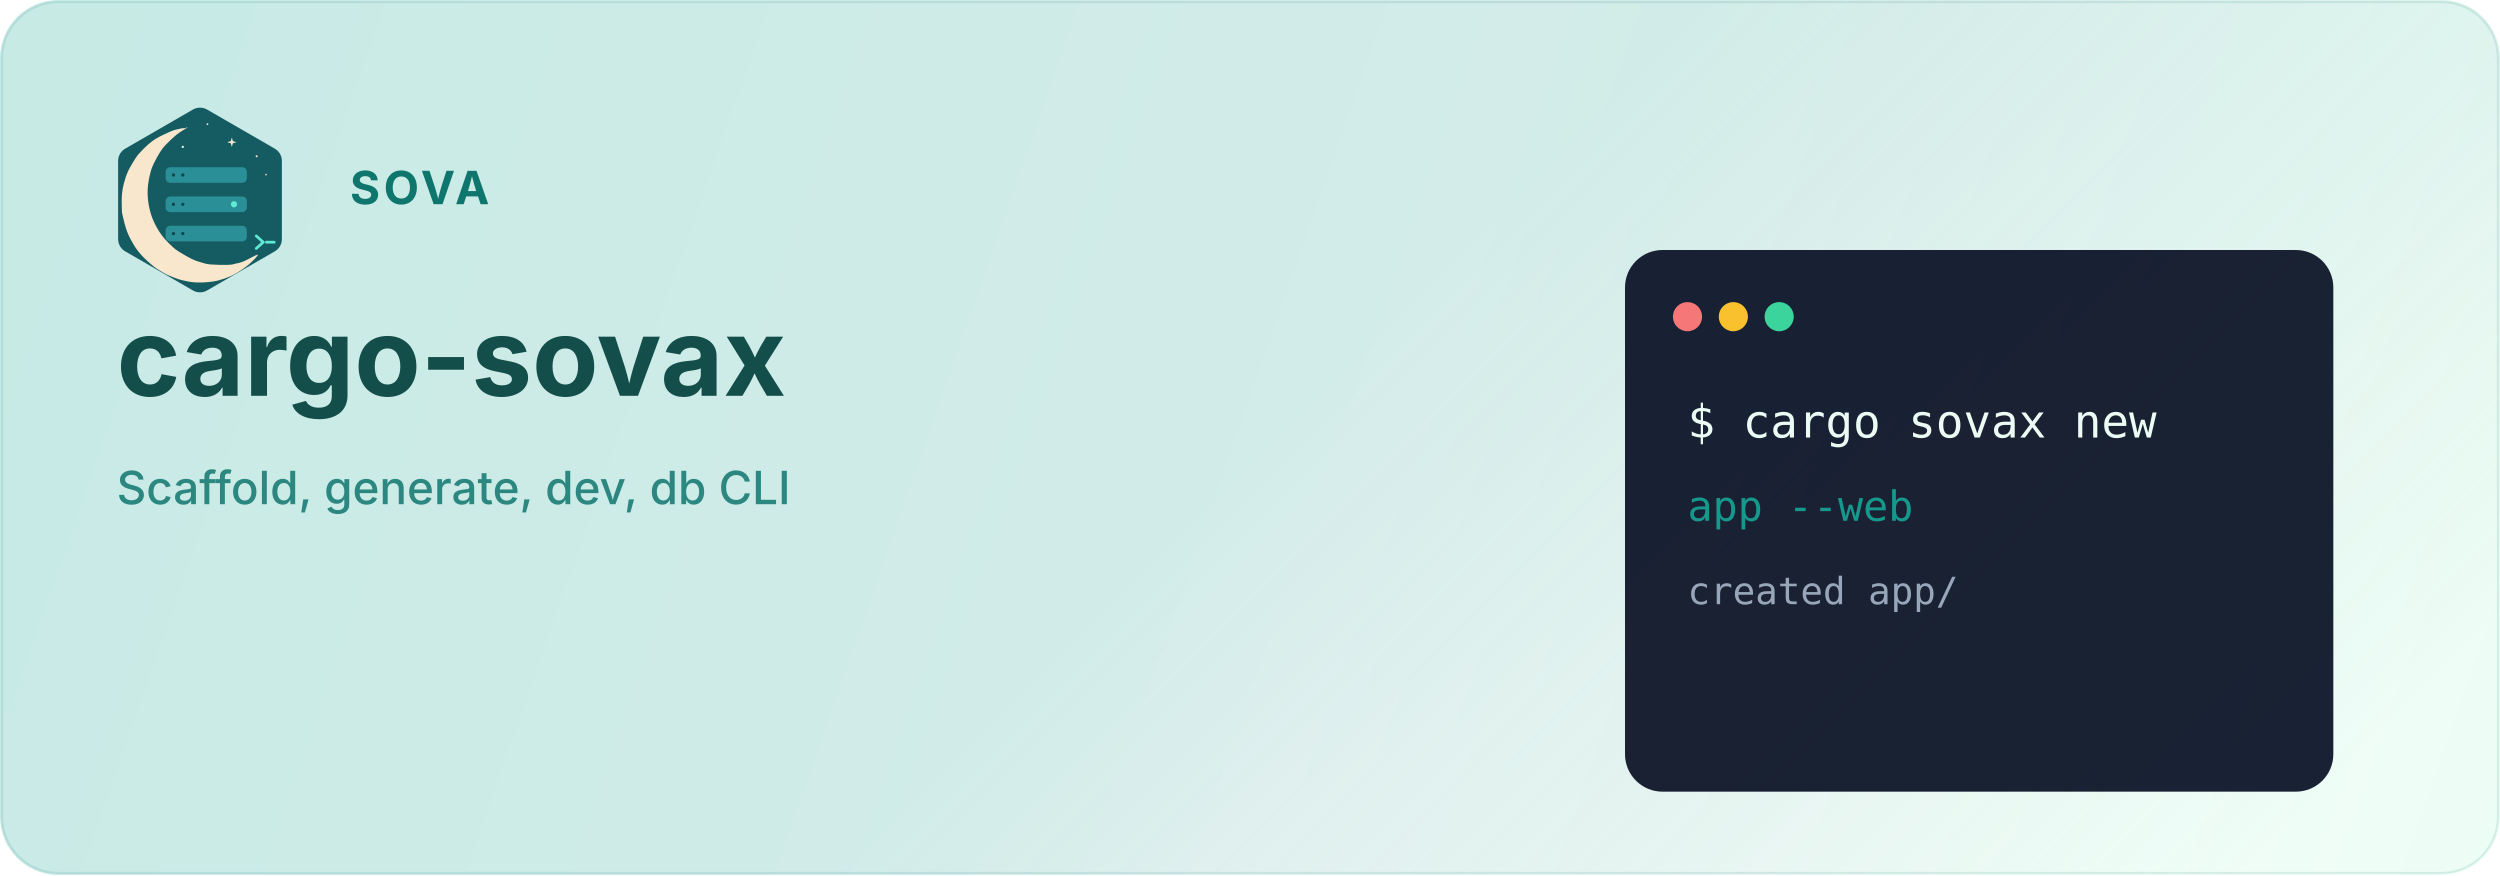
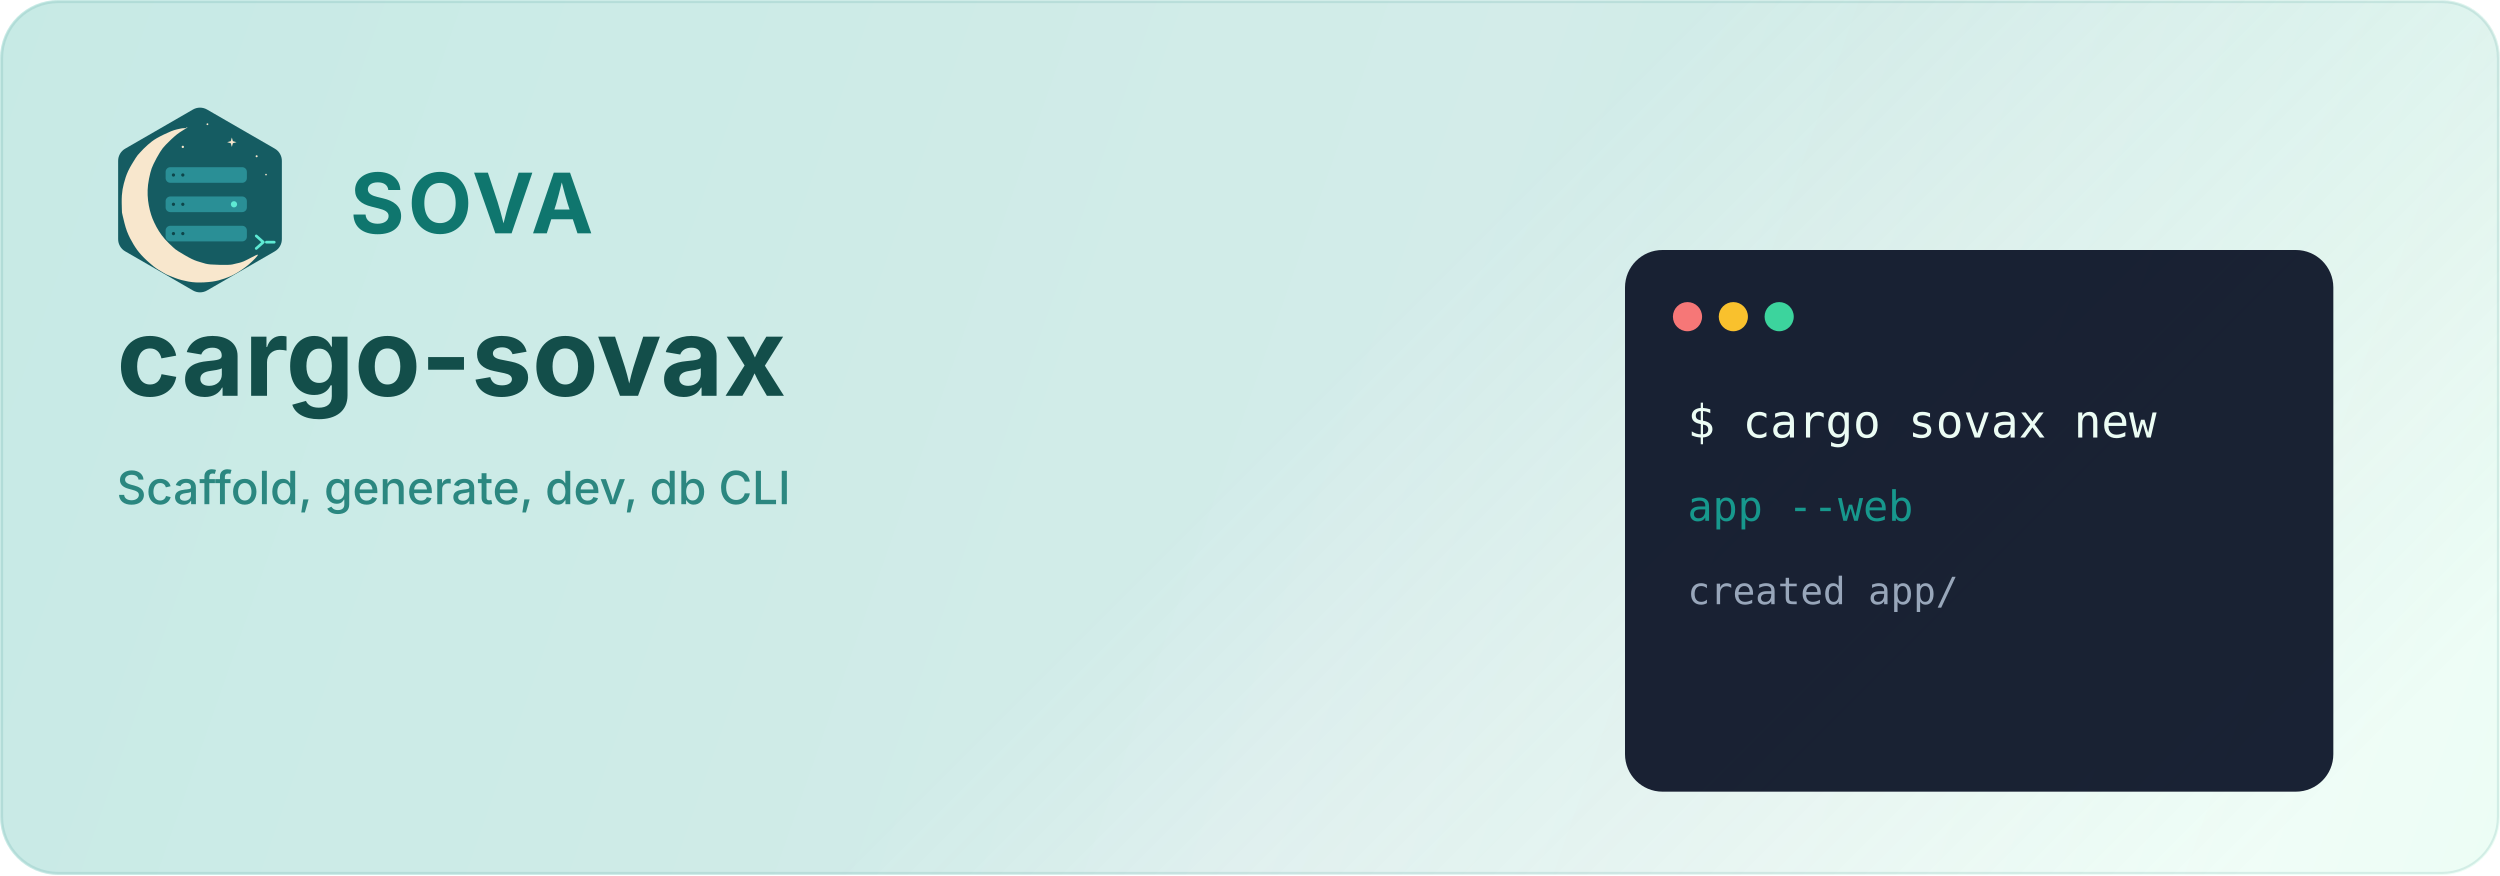
<svg xmlns="http://www.w3.org/2000/svg" width="1200" height="420" viewBox="0 0 1200 420" fill="none">
  <defs>
    <linearGradient id="bg" x1="0" y1="0" x2="1200" y2="420" gradientUnits="userSpaceOnUse">
      <stop stop-color="#f0fdfa" />
      <stop offset="0.55" stop-color="#ffffff" />
      <stop offset="1" stop-color="#ecfdf5" />
    </linearGradient>
    <linearGradient id="glow" x1="780" y1="40" x2="1120" y2="380" gradientUnits="userSpaceOnUse">
      <stop stop-color="#0d9488" stop-opacity="0.18" />
      <stop offset="1" stop-color="#0f766e" stop-opacity="0" />
    </linearGradient>
  </defs>
  <rect width="1200" height="420" rx="28" fill="url(#bg)" />
  <rect width="1200" height="420" rx="28" fill="url(#glow)" />
  <rect x="1" y="1" width="1198" height="418" rx="27" stroke="#0f766e" stroke-opacity="0.12" />
  <g transform="translate(48,48) scale(0.1875)" aria-hidden="true">
    <path fill="#155c62" d="M238.00 24.39 A36.00 36.00 0 0 1 274.00 24.39 L447.58 124.61 A36.00 36.00 0 0 1 465.58 155.78 L465.58 356.22 A36.00 36.00 0 0 1 447.58 387.39 L274.00 487.61 A36.00 36.00 0 0 1 238.00 487.61 L64.42 387.39 A36.00 36.00 0 0 1 46.42 356.22 L46.42 155.78 A36.00 36.00 0 0 1 64.42 124.61 Z" />
    <path fill="#f8e7cd" d="M220.00 71.00 C220.67 70.83 226.83 68.17 223.00 71.00 C219.17 73.83 206.00 80.83 197.00 88.00 C188.00 95.17 176.17 106.50 169.00 114.00 C161.83 121.50 159.33 124.67 154.00 133.00 C148.67 141.33 141.17 155.17 137.00 164.00 C132.83 172.83 131.33 177.17 129.00 186.00 C126.67 194.83 124.17 207.33 123.00 217.00 C121.83 226.67 121.67 235.17 122.00 244.00 C122.33 252.83 123.50 261.67 125.00 270.00 C126.50 278.33 128.67 286.67 131.00 294.00 C133.33 301.33 135.67 307.00 139.00 314.00 C142.33 321.00 146.50 329.00 151.00 336.00 C155.50 343.00 160.17 349.33 166.00 356.00 C171.83 362.67 180.33 370.83 186.00 376.00 C191.67 381.17 191.83 381.83 200.00 387.00 C208.17 392.17 225.00 402.17 235.00 407.00 C245.00 411.83 252.00 413.67 260.00 416.00 C268.00 418.33 271.67 420.00 283.00 421.00 C294.33 422.00 317.33 422.33 328.00 422.00 C338.67 421.67 340.33 420.50 347.00 419.00 C353.67 417.50 358.50 416.83 368.00 413.00 C377.50 409.17 401.83 394.67 404.00 396.00 C406.17 397.33 390.33 413.00 381.00 421.00 C371.67 429.00 358.33 438.00 348.00 444.00 C337.67 450.00 329.17 453.50 319.00 457.00 C308.83 460.50 299.33 463.33 287.00 465.00 C274.67 466.67 258.00 467.67 245.00 467.00 C232.00 466.33 220.17 463.83 209.00 461.00 C197.83 458.17 185.83 453.17 178.00 450.00 C170.17 446.83 169.00 446.17 162.00 442.00 C155.00 437.83 145.33 432.50 136.00 425.00 C126.67 417.50 114.33 406.17 106.00 397.00 C97.67 387.83 92.17 380.17 86.00 370.00 C79.83 359.83 73.67 348.33 69.00 336.00 C64.33 323.67 60.17 305.17 58.00 296.00 C55.83 286.83 56.33 289.67 56.00 281.00 C55.67 272.33 55.17 255.17 56.00 244.00 C56.83 232.83 58.33 224.33 61.00 214.00 C63.67 203.67 67.00 192.83 72.00 182.00 C77.00 171.17 86.00 156.83 91.00 149.00 C96.00 141.17 96.83 140.67 102.00 135.00 C107.17 129.33 114.83 121.17 122.00 115.00 C129.17 108.83 135.00 103.83 145.00 98.00 C155.00 92.17 171.67 84.17 182.00 80.00 C192.33 75.83 200.83 74.33 207.00 73.00 C213.17 71.67 216.83 72.33 219.00 72.00 C221.17 71.67 219.33 71.17 220.00 71.00 Z" />
    <circle cx="275" cy="62" r="2.4" fill="#f8e7cd" />
    <circle cx="212" cy="120" r="3" fill="#f8e7cd" />
    <circle cx="401" cy="144" r="2.6" fill="#f8e7cd" />
    <circle cx="425" cy="191" r="2.2" fill="#f8e7cd" />
    <path fill="#f8e7cd" d="M337.5 96.0L340.2 105.3L349.5 108.0L340.2 110.7L337.5 120.0L334.8 110.7L325.5 108.0L334.8 105.3Z" />
    <rect x="168" y="172" width="208" height="40" rx="12" fill="#2a8f96" />
    <rect x="168" y="247" width="208" height="40" rx="12" fill="#2a8f96" />
    <rect x="168" y="322" width="208" height="40" rx="12" fill="#2a8f96" />
    <circle cx="188" cy="192" r="4.2" fill="#0d454a" />
    <circle cx="212" cy="192" r="4.2" fill="#0d454a" />
    <circle cx="188" cy="267" r="4.2" fill="#0d454a" />
    <circle cx="212" cy="267" r="4.2" fill="#0d454a" />
    <circle cx="188" cy="342" r="4.2" fill="#0d454a" />
    <circle cx="212" cy="342" r="4.2" fill="#0d454a" />
    <circle cx="343" cy="267" r="8" fill="#5eead4" />
    <path fill="none" stroke="#5eead4" stroke-width="7" stroke-linecap="round" stroke-linejoin="round" d="M400 348l18 16-18 16" />
    <path fill="none" stroke="#5eead4" stroke-width="7" stroke-linecap="round" d="M426 364h20" />
  </g>
-   <text x="168" y="98" fill="#0f766e" font-family="ui-sans-serif, system-ui, -apple-system, Segoe UI, sans-serif" font-size="22" font-weight="700" letter-spacing="0.08em">SOVA</text>
+   <text x="168" y="112" fill="#0f766e" font-family="ui-sans-serif, system-ui, -apple-system, Segoe UI, sans-serif" font-size="40" font-weight="750" letter-spacing="0.04em">SOVA</text>
  <text x="56" y="190" fill="#134e4a" font-family="ui-sans-serif, system-ui, -apple-system, Segoe UI, sans-serif" font-size="52" font-weight="750">cargo-sovax</text>
  <text x="56" y="242" fill="#0f766e" font-family="ui-sans-serif, system-ui, -apple-system, Segoe UI, sans-serif" font-size="22" font-weight="500" opacity="0.85">Scaffold, generate, dev, db CLI</text>
  <g transform="translate(720,70)" opacity="0.95">
    <rect x="60" y="50" width="340" height="260" rx="18" fill="#0f172a" />
    <circle cx="90" cy="82" r="7" fill="#f87171" />
    <circle cx="112" cy="82" r="7" fill="#fbbf24" />
    <circle cx="134" cy="82" r="7" fill="#34d399" />
    <text x="90" y="140" fill="#ecfdf5" font-family="ui-monospace, SFMono-Regular, Menlo, monospace" font-size="22">$ cargo sovax new</text>
    <text x="90" y="180" fill="#0d9488" font-family="ui-monospace, SFMono-Regular, Menlo, monospace" font-size="20">  app --web</text>
    <text x="90" y="220" fill="#94a3b8" font-family="ui-monospace, SFMono-Regular, Menlo, monospace" font-size="18">created app/</text>
  </g>
</svg>
